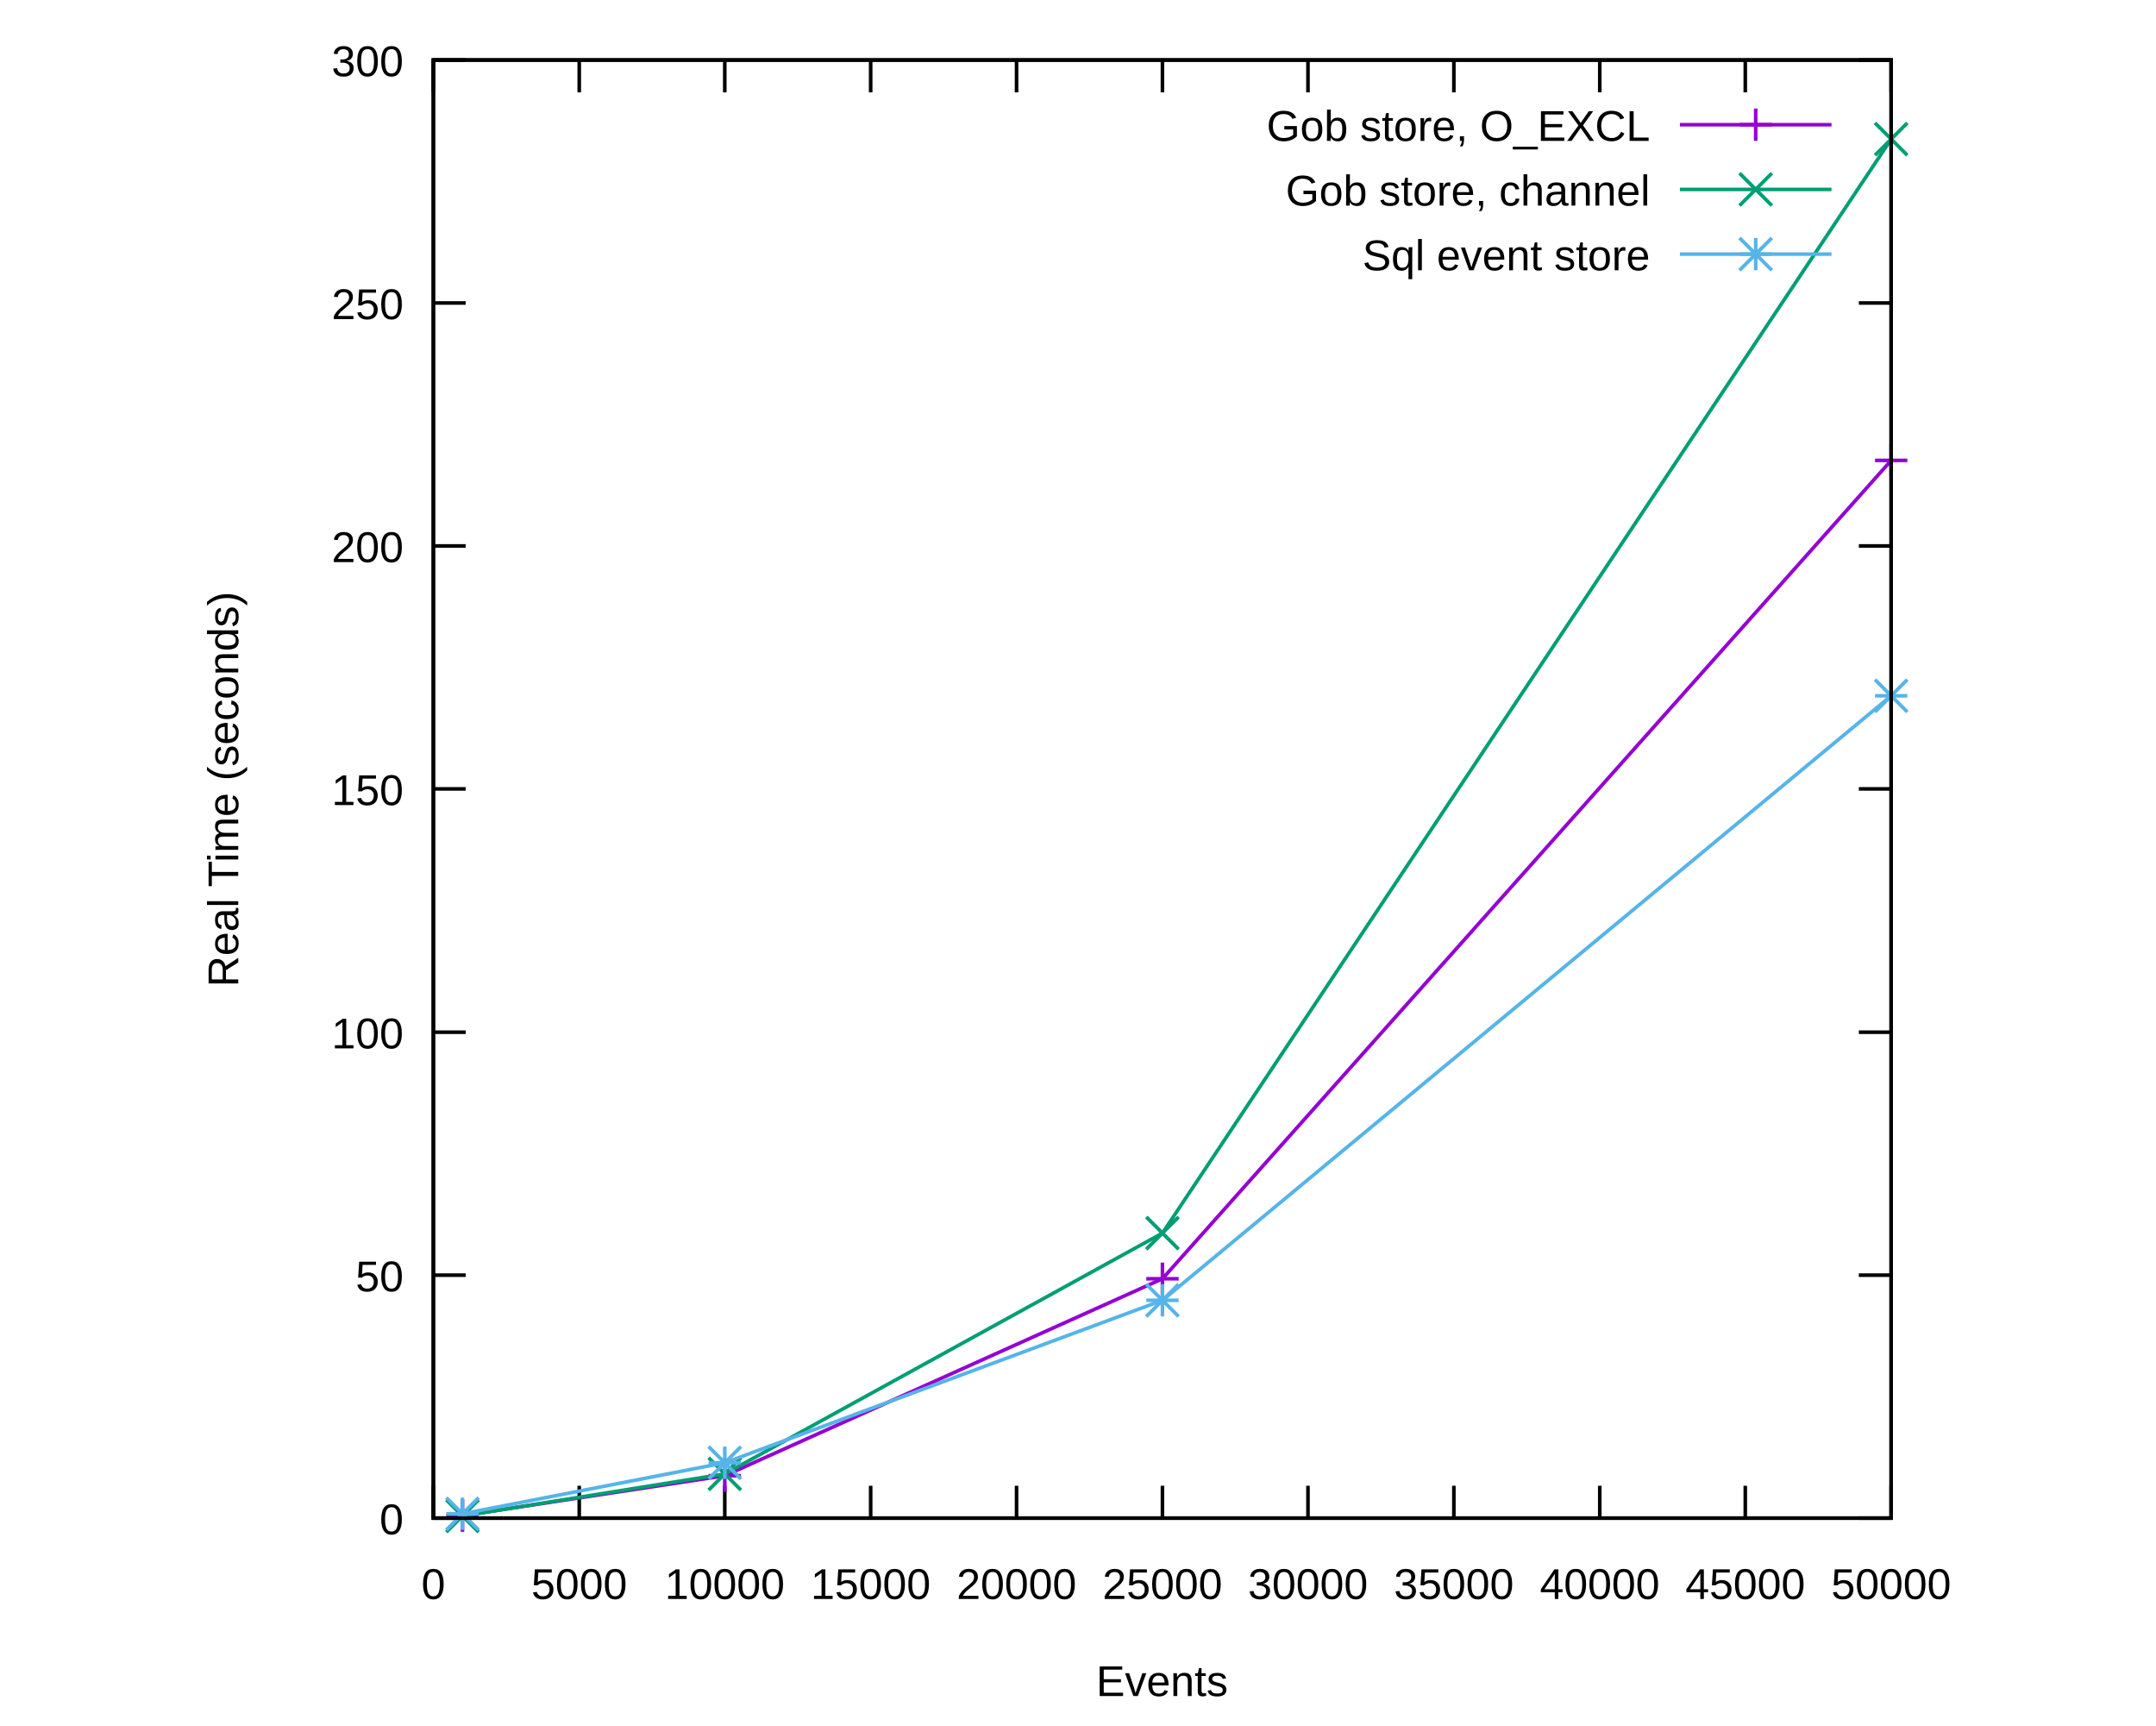
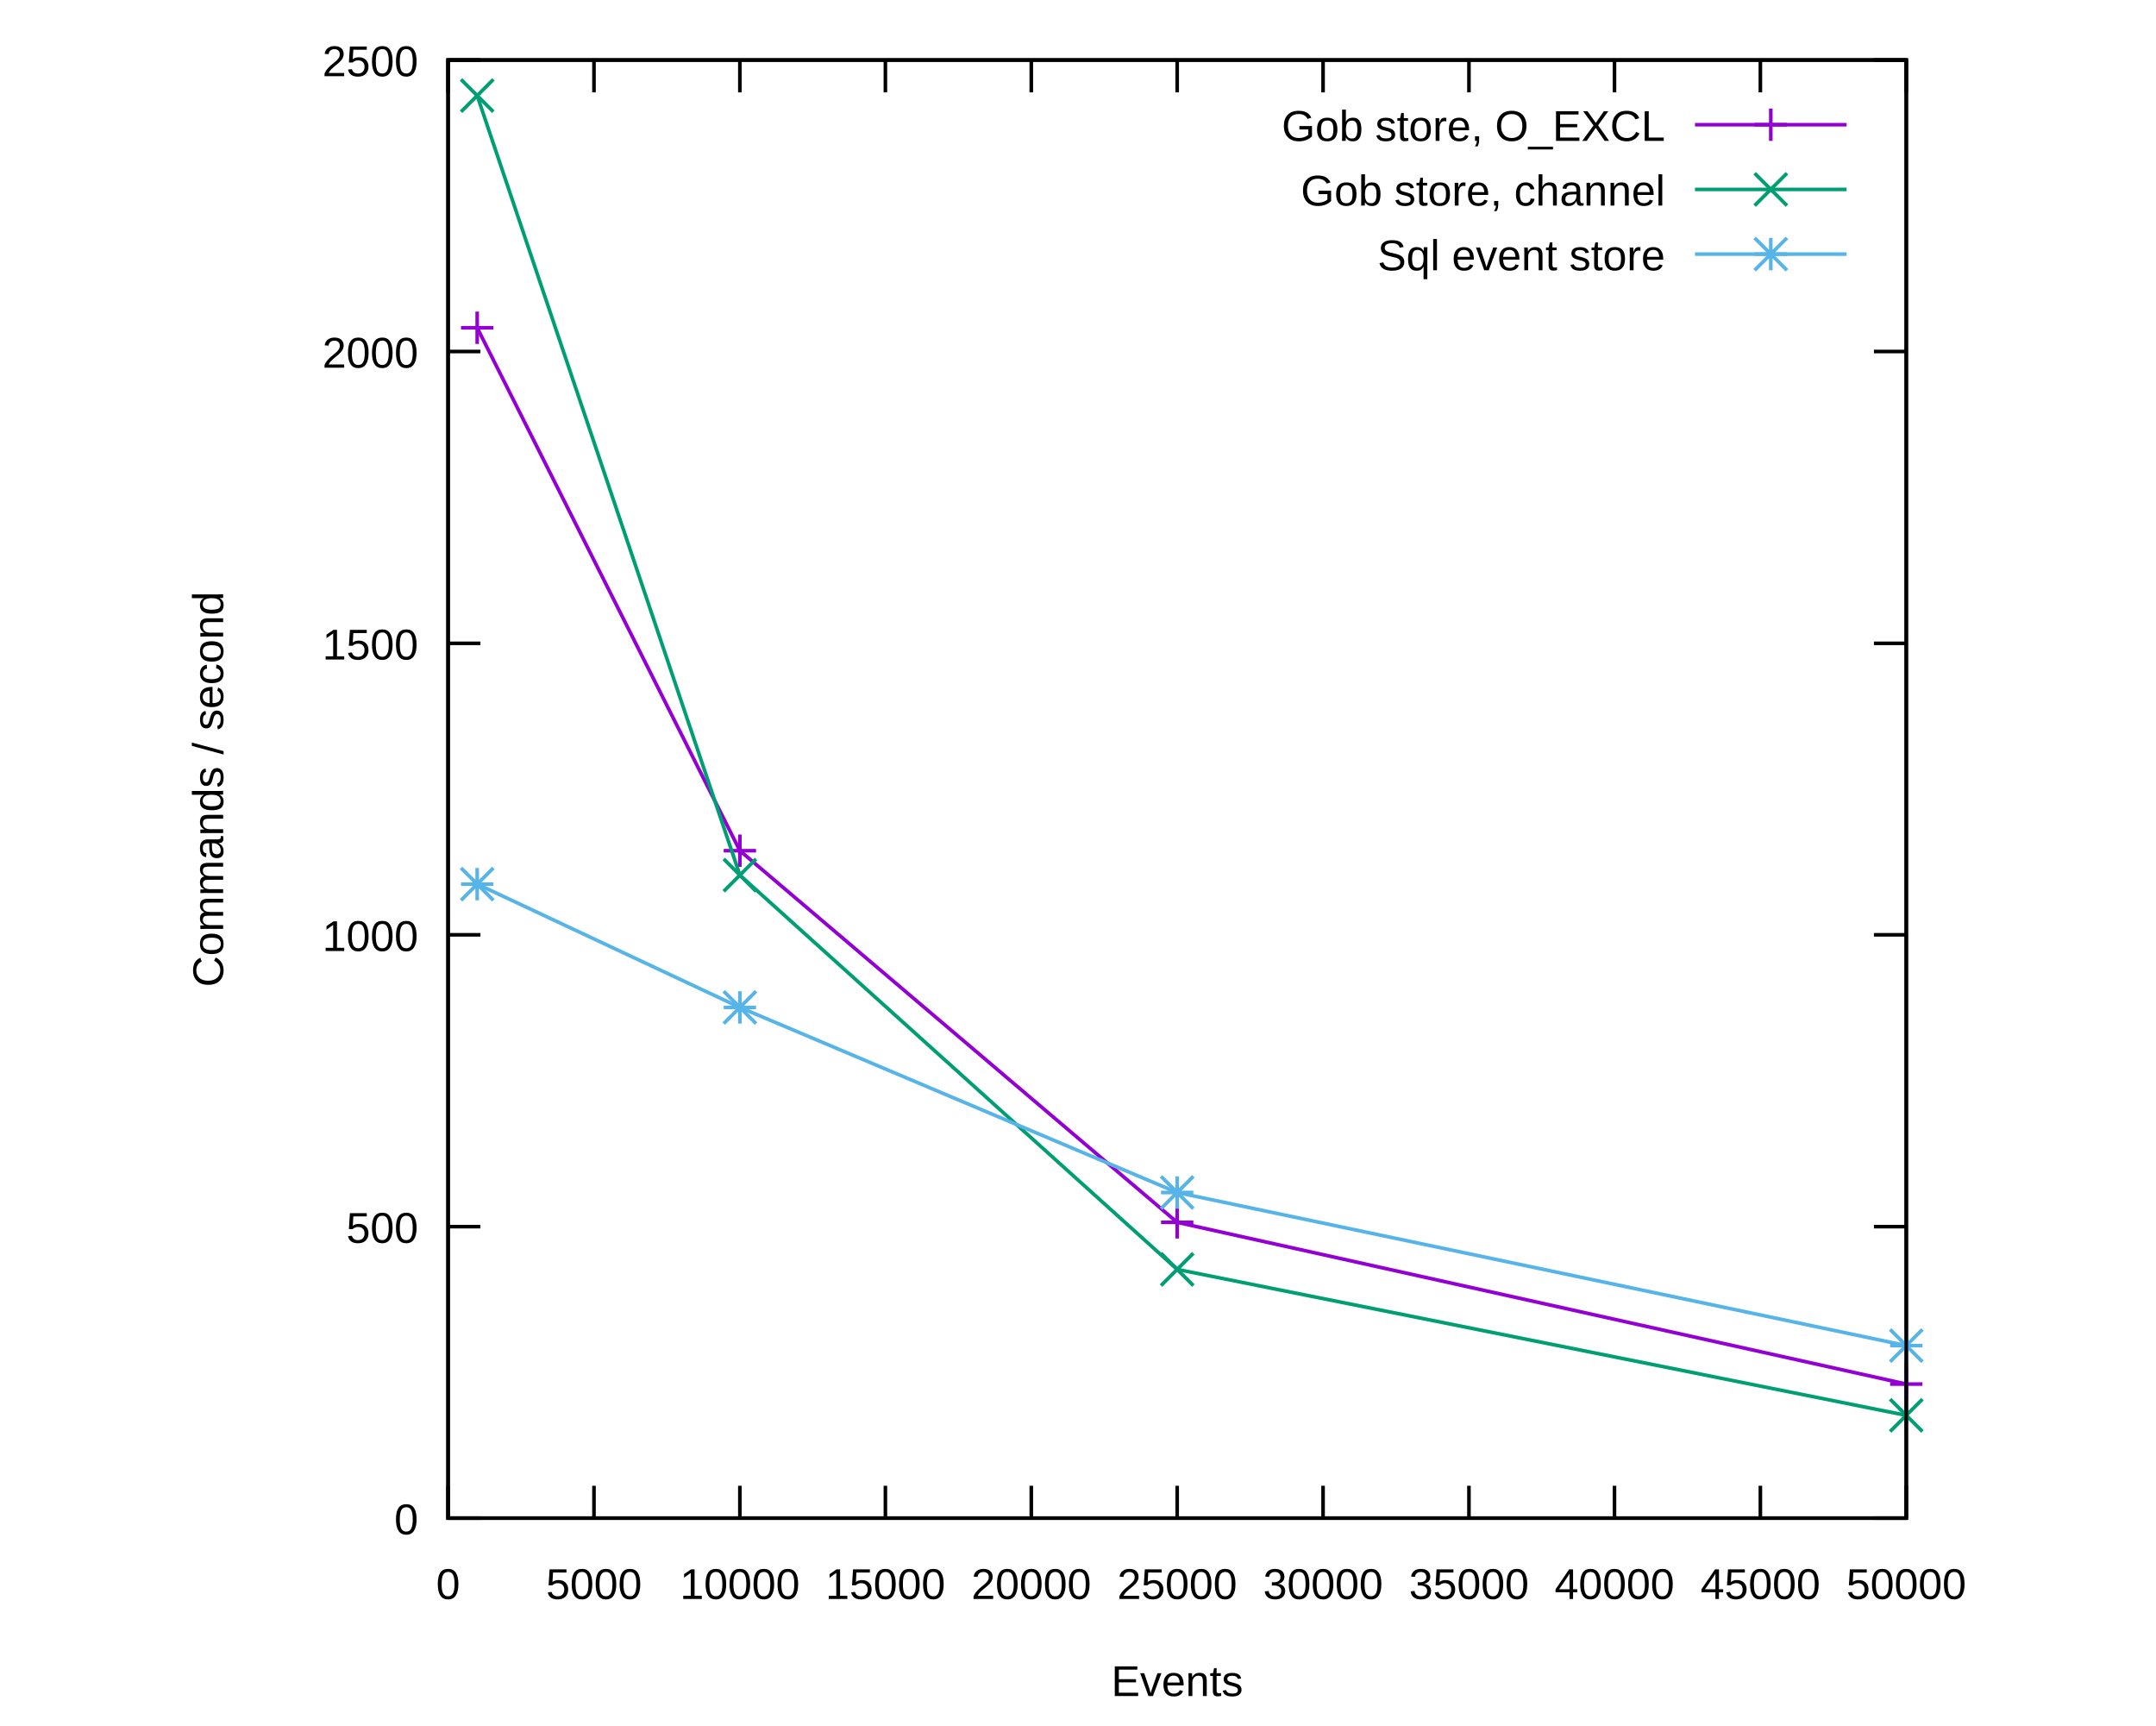
<svg xmlns="http://www.w3.org/2000/svg" xmlns:xlink="http://www.w3.org/1999/xlink" width="600" height="480" viewBox="0 0 600 480">
  <g id="gnuplot_canvas">
    <rect x="0" y="0" width="600" height="480" fill="none" />
    <defs>
      <circle id="gpDot" r="0.5" stroke-width="0.5" />
      <path id="gpPt0" stroke-width="0.222" stroke="currentColor" d="M-1,0 h2 M0,-1 v2" />
      <path id="gpPt1" stroke-width="0.222" stroke="currentColor" d="M-1,-1 L1,1 M1,-1 L-1,1" />
      <path id="gpPt2" stroke-width="0.222" stroke="currentColor" d="M-1,0 L1,0 M0,-1 L0,1 M-1,-1 L1,1 M-1,1 L1,-1" />
      <rect id="gpPt3" stroke-width="0.222" stroke="currentColor" x="-1" y="-1" width="2" height="2" />
      <rect id="gpPt4" stroke-width="0.222" stroke="currentColor" fill="currentColor" x="-1" y="-1" width="2" height="2" />
      <circle id="gpPt5" stroke-width="0.222" stroke="currentColor" cx="0" cy="0" r="1" />
      <use xlink:href="#gpPt5" id="gpPt6" fill="currentColor" stroke="none" />
      <path id="gpPt7" stroke-width="0.222" stroke="currentColor" d="M0,-1.33 L-1.33,0.67 L1.33,0.67 z" />
      <use xlink:href="#gpPt7" id="gpPt8" fill="currentColor" stroke="none" />
      <use xlink:href="#gpPt7" id="gpPt9" stroke="currentColor" transform="rotate(180)" />
      <use xlink:href="#gpPt9" id="gpPt10" fill="currentColor" stroke="none" />
      <use xlink:href="#gpPt3" id="gpPt11" stroke="currentColor" transform="rotate(45)" />
      <use xlink:href="#gpPt11" id="gpPt12" fill="currentColor" stroke="none" />
      <path id="gpPt13" stroke-width="0.222" stroke="currentColor" d="M0,1.330 L1.265,0.411 L0.782,-1.067 L-0.782,-1.076 L-1.265,0.411 z" />
      <use xlink:href="#gpPt13" id="gpPt14" fill="currentColor" stroke="none" />
      <filter id="textbox" filterUnits="objectBoundingBox" x="0" y="0" height="1" width="1">
        <feFlood flood-color="white" flood-opacity="1" result="bgnd" />
        <feComposite in="SourceGraphic" in2="bgnd" operator="atop" />
      </filter>
      <filter id="greybox" filterUnits="objectBoundingBox" x="0" y="0" height="1" width="1">
        <feFlood flood-color="lightgrey" flood-opacity="1" result="grey" />
        <feComposite in="SourceGraphic" in2="grey" operator="atop" />
      </filter>
    </defs>
    <g fill="none" color="white" stroke="currentColor" stroke-width="1.00" stroke-linecap="butt" stroke-linejoin="miter">
</g>
    <g fill="none" color="black" stroke="currentColor" stroke-width="1.00" stroke-linecap="butt" stroke-linejoin="miter">
-       <path stroke="black" d="M120.6,422.4 L129.6,422.4 M526.3,422.4 L517.3,422.4  " />
-       <g transform="translate(112.3,426.9)" stroke="none" fill="black" font-family="Arial" font-size="12.00" text-anchor="end">
+       <path stroke="black" d="M124.7,422.4 L133.7,422.4 M530.5,422.4 L521.5,422.4  " />
+       <g transform="translate(116.4,426.9)" stroke="none" fill="black" font-family="Arial" font-size="12.00" text-anchor="end">
        <text>
          <tspan font-family="Arial"> 0</tspan>
        </text>
      </g>
    </g>
    <g fill="none" color="black" stroke="currentColor" stroke-width="1.00" stroke-linecap="butt" stroke-linejoin="miter">
-       <path stroke="black" d="M120.6,354.8 L129.6,354.8 M526.3,354.8 L517.3,354.8  " />
-       <g transform="translate(112.3,359.3)" stroke="none" fill="black" font-family="Arial" font-size="12.00" text-anchor="end">
-         <text>
-           <tspan font-family="Arial"> 50</tspan>
-         </text>
-       </g>
-     </g>
-     <g fill="none" color="black" stroke="currentColor" stroke-width="1.00" stroke-linecap="butt" stroke-linejoin="miter">
-       <path stroke="black" d="M120.6,287.2 L129.6,287.2 M526.3,287.2 L517.3,287.2  " />
-       <g transform="translate(112.3,291.7)" stroke="none" fill="black" font-family="Arial" font-size="12.00" text-anchor="end">
-         <text>
-           <tspan font-family="Arial"> 100</tspan>
-         </text>
-       </g>
-     </g>
-     <g fill="none" color="black" stroke="currentColor" stroke-width="1.00" stroke-linecap="butt" stroke-linejoin="miter">
-       <path stroke="black" d="M120.6,219.5 L129.6,219.5 M526.3,219.5 L517.3,219.5  " />
-       <g transform="translate(112.3,224.0)" stroke="none" fill="black" font-family="Arial" font-size="12.00" text-anchor="end">
-         <text>
-           <tspan font-family="Arial"> 150</tspan>
-         </text>
-       </g>
-     </g>
-     <g fill="none" color="black" stroke="currentColor" stroke-width="1.00" stroke-linecap="butt" stroke-linejoin="miter">
-       <path stroke="black" d="M120.6,151.9 L129.6,151.9 M526.3,151.9 L517.3,151.9  " />
-       <g transform="translate(112.3,156.4)" stroke="none" fill="black" font-family="Arial" font-size="12.00" text-anchor="end">
-         <text>
-           <tspan font-family="Arial"> 200</tspan>
-         </text>
-       </g>
-     </g>
-     <g fill="none" color="black" stroke="currentColor" stroke-width="1.00" stroke-linecap="butt" stroke-linejoin="miter">
-       <path stroke="black" d="M120.6,84.3 L129.6,84.3 M526.3,84.3 L517.3,84.3  " />
-       <g transform="translate(112.3,88.8)" stroke="none" fill="black" font-family="Arial" font-size="12.00" text-anchor="end">
-         <text>
-           <tspan font-family="Arial"> 250</tspan>
-         </text>
-       </g>
-     </g>
-     <g fill="none" color="black" stroke="currentColor" stroke-width="1.00" stroke-linecap="butt" stroke-linejoin="miter">
-       <path stroke="black" d="M120.6,16.7 L129.6,16.7 M526.3,16.7 L517.3,16.7  " />
-       <g transform="translate(112.3,21.2)" stroke="none" fill="black" font-family="Arial" font-size="12.00" text-anchor="end">
-         <text>
-           <tspan font-family="Arial"> 300</tspan>
-         </text>
-       </g>
-     </g>
-     <g fill="none" color="black" stroke="currentColor" stroke-width="1.00" stroke-linecap="butt" stroke-linejoin="miter">
-       <path stroke="black" d="M120.6,422.4 L120.6,413.4 M120.6,16.7 L120.6,25.7  " />
-       <g transform="translate(120.6,444.9)" stroke="none" fill="black" font-family="Arial" font-size="12.00" text-anchor="middle">
+       <path stroke="black" d="M124.7,341.3 L133.7,341.3 M530.5,341.3 L521.5,341.3  " />
+       <g transform="translate(116.4,345.8)" stroke="none" fill="black" font-family="Arial" font-size="12.00" text-anchor="end">
+         <text>
+           <tspan font-family="Arial"> 500</tspan>
+         </text>
+       </g>
+     </g>
+     <g fill="none" color="black" stroke="currentColor" stroke-width="1.00" stroke-linecap="butt" stroke-linejoin="miter">
+       <path stroke="black" d="M124.7,260.1 L133.7,260.1 M530.5,260.1 L521.5,260.1  " />
+       <g transform="translate(116.4,264.6)" stroke="none" fill="black" font-family="Arial" font-size="12.00" text-anchor="end">
+         <text>
+           <tspan font-family="Arial"> 1000</tspan>
+         </text>
+       </g>
+     </g>
+     <g fill="none" color="black" stroke="currentColor" stroke-width="1.00" stroke-linecap="butt" stroke-linejoin="miter">
+       <path stroke="black" d="M124.7,179.0 L133.7,179.0 M530.5,179.0 L521.5,179.0  " />
+       <g transform="translate(116.4,183.5)" stroke="none" fill="black" font-family="Arial" font-size="12.00" text-anchor="end">
+         <text>
+           <tspan font-family="Arial"> 1500</tspan>
+         </text>
+       </g>
+     </g>
+     <g fill="none" color="black" stroke="currentColor" stroke-width="1.00" stroke-linecap="butt" stroke-linejoin="miter">
+       <path stroke="black" d="M124.7,97.8 L133.7,97.8 M530.5,97.8 L521.5,97.8  " />
+       <g transform="translate(116.4,102.3)" stroke="none" fill="black" font-family="Arial" font-size="12.00" text-anchor="end">
+         <text>
+           <tspan font-family="Arial"> 2000</tspan>
+         </text>
+       </g>
+     </g>
+     <g fill="none" color="black" stroke="currentColor" stroke-width="1.00" stroke-linecap="butt" stroke-linejoin="miter">
+       <path stroke="black" d="M124.7,16.7 L133.7,16.7 M530.5,16.7 L521.5,16.7  " />
+       <g transform="translate(116.4,21.2)" stroke="none" fill="black" font-family="Arial" font-size="12.00" text-anchor="end">
+         <text>
+           <tspan font-family="Arial"> 2500</tspan>
+         </text>
+       </g>
+     </g>
+     <g fill="none" color="black" stroke="currentColor" stroke-width="1.00" stroke-linecap="butt" stroke-linejoin="miter">
+       <path stroke="black" d="M124.7,422.4 L124.7,413.4 M124.7,16.7 L124.7,25.7  " />
+       <g transform="translate(124.7,444.9)" stroke="none" fill="black" font-family="Arial" font-size="12.00" text-anchor="middle">
        <text>
          <tspan font-family="Arial"> 0</tspan>
        </text>
      </g>
    </g>
    <g fill="none" color="black" stroke="currentColor" stroke-width="1.00" stroke-linecap="butt" stroke-linejoin="miter">
-       <path stroke="black" d="M161.2,422.4 L161.2,413.4 M161.2,16.7 L161.2,25.7  " />
-       <g transform="translate(161.2,444.9)" stroke="none" fill="black" font-family="Arial" font-size="12.00" text-anchor="middle">
+       <path stroke="black" d="M165.3,422.4 L165.3,413.4 M165.3,16.7 L165.3,25.7  " />
+       <g transform="translate(165.3,444.9)" stroke="none" fill="black" font-family="Arial" font-size="12.00" text-anchor="middle">
        <text>
          <tspan font-family="Arial"> 5000</tspan>
        </text>
      </g>
    </g>
    <g fill="none" color="black" stroke="currentColor" stroke-width="1.00" stroke-linecap="butt" stroke-linejoin="miter">
-       <path stroke="black" d="M201.7,422.4 L201.7,413.4 M201.7,16.7 L201.7,25.7  " />
-       <g transform="translate(201.7,444.9)" stroke="none" fill="black" font-family="Arial" font-size="12.00" text-anchor="middle">
+       <path stroke="black" d="M205.9,422.4 L205.9,413.4 M205.9,16.7 L205.9,25.7  " />
+       <g transform="translate(205.9,444.9)" stroke="none" fill="black" font-family="Arial" font-size="12.00" text-anchor="middle">
        <text>
          <tspan font-family="Arial"> 10000</tspan>
        </text>
      </g>
    </g>
    <g fill="none" color="black" stroke="currentColor" stroke-width="1.00" stroke-linecap="butt" stroke-linejoin="miter">
-       <path stroke="black" d="M242.3,422.4 L242.3,413.4 M242.3,16.7 L242.3,25.7  " />
-       <g transform="translate(242.3,444.9)" stroke="none" fill="black" font-family="Arial" font-size="12.00" text-anchor="middle">
+       <path stroke="black" d="M246.4,422.4 L246.4,413.4 M246.4,16.7 L246.4,25.7  " />
+       <g transform="translate(246.4,444.9)" stroke="none" fill="black" font-family="Arial" font-size="12.00" text-anchor="middle">
        <text>
          <tspan font-family="Arial"> 15000</tspan>
        </text>
      </g>
    </g>
    <g fill="none" color="black" stroke="currentColor" stroke-width="1.00" stroke-linecap="butt" stroke-linejoin="miter">
-       <path stroke="black" d="M282.9,422.4 L282.9,413.4 M282.9,16.7 L282.9,25.7  " />
-       <g transform="translate(282.9,444.9)" stroke="none" fill="black" font-family="Arial" font-size="12.00" text-anchor="middle">
+       <path stroke="black" d="M287.0,422.4 L287.0,413.4 M287.0,16.7 L287.0,25.7  " />
+       <g transform="translate(287.0,444.9)" stroke="none" fill="black" font-family="Arial" font-size="12.00" text-anchor="middle">
        <text>
          <tspan font-family="Arial"> 20000</tspan>
        </text>
      </g>
    </g>
    <g fill="none" color="black" stroke="currentColor" stroke-width="1.00" stroke-linecap="butt" stroke-linejoin="miter">
-       <path stroke="black" d="M323.5,422.4 L323.5,413.4 M323.5,16.7 L323.5,25.7  " />
-       <g transform="translate(323.5,444.9)" stroke="none" fill="black" font-family="Arial" font-size="12.00" text-anchor="middle">
+       <path stroke="black" d="M327.6,422.4 L327.6,413.4 M327.6,16.7 L327.6,25.7  " />
+       <g transform="translate(327.6,444.9)" stroke="none" fill="black" font-family="Arial" font-size="12.00" text-anchor="middle">
        <text>
          <tspan font-family="Arial"> 25000</tspan>
        </text>
      </g>
    </g>
    <g fill="none" color="black" stroke="currentColor" stroke-width="1.00" stroke-linecap="butt" stroke-linejoin="miter">
-       <path stroke="black" d="M364.0,422.4 L364.0,413.4 M364.0,16.7 L364.0,25.7  " />
-       <g transform="translate(364.0,444.9)" stroke="none" fill="black" font-family="Arial" font-size="12.00" text-anchor="middle">
+       <path stroke="black" d="M368.2,422.4 L368.2,413.4 M368.2,16.7 L368.2,25.7  " />
+       <g transform="translate(368.2,444.9)" stroke="none" fill="black" font-family="Arial" font-size="12.00" text-anchor="middle">
        <text>
          <tspan font-family="Arial"> 30000</tspan>
        </text>
      </g>
    </g>
    <g fill="none" color="black" stroke="currentColor" stroke-width="1.00" stroke-linecap="butt" stroke-linejoin="miter">
-       <path stroke="black" d="M404.6,422.4 L404.6,413.4 M404.6,16.7 L404.6,25.7  " />
-       <g transform="translate(404.6,444.9)" stroke="none" fill="black" font-family="Arial" font-size="12.00" text-anchor="middle">
+       <path stroke="black" d="M408.8,422.4 L408.8,413.4 M408.8,16.7 L408.8,25.7  " />
+       <g transform="translate(408.8,444.9)" stroke="none" fill="black" font-family="Arial" font-size="12.00" text-anchor="middle">
        <text>
          <tspan font-family="Arial"> 35000</tspan>
        </text>
      </g>
    </g>
    <g fill="none" color="black" stroke="currentColor" stroke-width="1.00" stroke-linecap="butt" stroke-linejoin="miter">
-       <path stroke="black" d="M445.2,422.4 L445.2,413.4 M445.2,16.7 L445.2,25.7  " />
-       <g transform="translate(445.2,444.9)" stroke="none" fill="black" font-family="Arial" font-size="12.00" text-anchor="middle">
+       <path stroke="black" d="M449.3,422.4 L449.3,413.4 M449.3,16.7 L449.3,25.7  " />
+       <g transform="translate(449.3,444.9)" stroke="none" fill="black" font-family="Arial" font-size="12.00" text-anchor="middle">
        <text>
          <tspan font-family="Arial"> 40000</tspan>
        </text>
      </g>
    </g>
    <g fill="none" color="black" stroke="currentColor" stroke-width="1.00" stroke-linecap="butt" stroke-linejoin="miter">
-       <path stroke="black" d="M485.7,422.4 L485.7,413.4 M485.7,16.7 L485.7,25.7  " />
-       <g transform="translate(485.7,444.9)" stroke="none" fill="black" font-family="Arial" font-size="12.00" text-anchor="middle">
+       <path stroke="black" d="M489.9,422.4 L489.9,413.4 M489.9,16.7 L489.9,25.7  " />
+       <g transform="translate(489.9,444.9)" stroke="none" fill="black" font-family="Arial" font-size="12.00" text-anchor="middle">
        <text>
          <tspan font-family="Arial"> 45000</tspan>
        </text>
      </g>
    </g>
    <g fill="none" color="black" stroke="currentColor" stroke-width="1.00" stroke-linecap="butt" stroke-linejoin="miter">
-       <path stroke="black" d="M526.3,422.4 L526.3,413.4 M526.3,16.7 L526.3,25.7  " />
-       <g transform="translate(526.3,444.9)" stroke="none" fill="black" font-family="Arial" font-size="12.00" text-anchor="middle">
+       <path stroke="black" d="M530.5,422.4 L530.5,413.4 M530.5,16.7 L530.5,25.7  " />
+       <g transform="translate(530.5,444.9)" stroke="none" fill="black" font-family="Arial" font-size="12.00" text-anchor="middle">
        <text>
          <tspan font-family="Arial"> 50000</tspan>
        </text>
      </g>
    </g>
    <g fill="none" color="black" stroke="currentColor" stroke-width="1.00" stroke-linecap="butt" stroke-linejoin="miter">
</g>
    <g fill="none" color="black" stroke="currentColor" stroke-width="1.00" stroke-linecap="butt" stroke-linejoin="miter">
-       <path stroke="black" d="M120.6,16.7 L120.6,422.4 L526.3,422.4 L526.3,16.7 L120.6,16.7 Z  " />
-     </g>
-     <g fill="none" color="black" stroke="currentColor" stroke-width="1.00" stroke-linecap="butt" stroke-linejoin="miter">
-       <g transform="translate(66.3,219.6) rotate(270)" stroke="none" fill="black" font-family="Arial" font-size="12.00" text-anchor="middle">
-         <text>
-           <tspan font-family="Arial">Real Time (seconds)</tspan>
-         </text>
-       </g>
-     </g>
-     <g fill="none" color="black" stroke="currentColor" stroke-width="1.00" stroke-linecap="butt" stroke-linejoin="miter">
-       <g transform="translate(323.4,471.9)" stroke="none" fill="black" font-family="Arial" font-size="12.00" text-anchor="middle">
+       <path stroke="black" d="M124.7,16.7 L124.7,422.4 L530.5,422.4 L530.5,16.7 L124.7,16.7 Z  " />
+     </g>
+     <g fill="none" color="black" stroke="currentColor" stroke-width="1.00" stroke-linecap="butt" stroke-linejoin="miter">
+       <g transform="translate(62.1,219.6) rotate(270)" stroke="none" fill="black" font-family="Arial" font-size="12.00" text-anchor="middle">
+         <text>
+           <tspan font-family="Arial">Commands / second</tspan>
+         </text>
+       </g>
+     </g>
+     <g fill="none" color="black" stroke="currentColor" stroke-width="1.00" stroke-linecap="butt" stroke-linejoin="miter">
+       <g transform="translate(327.6,471.9)" stroke="none" fill="black" font-family="Arial" font-size="12.00" text-anchor="middle">
        <text>
          <tspan font-family="Arial">Events</tspan>
        </text>
      </g>
    </g>
    <g fill="none" color="black" stroke="currentColor" stroke-width="1.00" stroke-linecap="butt" stroke-linejoin="miter">
</g>
    <g id="gnuplot_plot_1">
      <g fill="none" color="black" stroke="currentColor" stroke-width="1.00" stroke-linecap="butt" stroke-linejoin="miter">
-         <g transform="translate(459.2,39.2)" stroke="none" fill="black" font-family="Arial" font-size="12.00" text-anchor="end">
+         <g transform="translate(463.4,39.2)" stroke="none" fill="black" font-family="Arial" font-size="12.00" text-anchor="end">
          <text>
            <tspan font-family="Arial">Gob store, O_EXCL</tspan>
          </text>
        </g>
      </g>
      <g fill="none" color="black" stroke="currentColor" stroke-width="1.00" stroke-linecap="butt" stroke-linejoin="miter">
-         <path stroke="rgb(148,   0, 211)" d="M467.5,34.7 L509.7,34.7 M128.7,421.7 L201.7,410.6 L323.5,355.8 L526.3,128.1  " />
-         <use xlink:href="#gpPt0" transform="translate(128.7,421.7) scale(4.50)" color="rgb(148,   0, 211)" />
-         <use xlink:href="#gpPt0" transform="translate(201.7,410.6) scale(4.50)" color="rgb(148,   0, 211)" />
-         <use xlink:href="#gpPt0" transform="translate(323.5,355.8) scale(4.50)" color="rgb(148,   0, 211)" />
-         <use xlink:href="#gpPt0" transform="translate(526.3,128.1) scale(4.50)" color="rgb(148,   0, 211)" />
-         <use xlink:href="#gpPt0" transform="translate(488.6,34.7) scale(4.50)" color="rgb(148,   0, 211)" />
+         <path stroke="rgb(148,   0, 211)" d="M471.7,34.7 L513.9,34.7 M132.8,91.2 L205.9,236.7 L327.6,340.1 L530.5,385.1  " />
+         <use xlink:href="#gpPt0" transform="translate(132.8,91.2) scale(4.50)" color="rgb(148,   0, 211)" />
+         <use xlink:href="#gpPt0" transform="translate(205.9,236.7) scale(4.50)" color="rgb(148,   0, 211)" />
+         <use xlink:href="#gpPt0" transform="translate(327.6,340.1) scale(4.50)" color="rgb(148,   0, 211)" />
+         <use xlink:href="#gpPt0" transform="translate(530.5,385.1) scale(4.50)" color="rgb(148,   0, 211)" />
+         <use xlink:href="#gpPt0" transform="translate(492.8,34.7) scale(4.50)" color="rgb(148,   0, 211)" />
      </g>
    </g>
    <g id="gnuplot_plot_2">
      <g fill="none" color="black" stroke="currentColor" stroke-width="1.00" stroke-linecap="butt" stroke-linejoin="miter">
-         <g transform="translate(459.2,57.2)" stroke="none" fill="black" font-family="Arial" font-size="12.00" text-anchor="end">
+         <g transform="translate(463.4,57.2)" stroke="none" fill="black" font-family="Arial" font-size="12.00" text-anchor="end">
          <text>
            <tspan font-family="Arial">Gob store, channel</tspan>
          </text>
        </g>
      </g>
      <g fill="none" color="black" stroke="currentColor" stroke-width="1.00" stroke-linecap="butt" stroke-linejoin="miter">
-         <path stroke="rgb(  0, 158, 115)" d="M467.5,52.7 L509.7,52.7 M128.7,421.8 L201.7,410.1 L323.5,343.1 L526.3,38.7  " />
-         <use xlink:href="#gpPt1" transform="translate(128.7,421.8) scale(4.50)" color="rgb(  0, 158, 115)" />
-         <use xlink:href="#gpPt1" transform="translate(201.7,410.1) scale(4.50)" color="rgb(  0, 158, 115)" />
-         <use xlink:href="#gpPt1" transform="translate(323.5,343.1) scale(4.50)" color="rgb(  0, 158, 115)" />
-         <use xlink:href="#gpPt1" transform="translate(526.3,38.7) scale(4.50)" color="rgb(  0, 158, 115)" />
-         <use xlink:href="#gpPt1" transform="translate(488.6,52.7) scale(4.50)" color="rgb(  0, 158, 115)" />
+         <path stroke="rgb(  0, 158, 115)" d="M471.7,52.7 L513.9,52.7 M132.8,26.6 L205.9,243.5 L327.6,353.2 L530.5,393.8  " />
+         <use xlink:href="#gpPt1" transform="translate(132.8,26.6) scale(4.50)" color="rgb(  0, 158, 115)" />
+         <use xlink:href="#gpPt1" transform="translate(205.9,243.5) scale(4.50)" color="rgb(  0, 158, 115)" />
+         <use xlink:href="#gpPt1" transform="translate(327.6,353.2) scale(4.50)" color="rgb(  0, 158, 115)" />
+         <use xlink:href="#gpPt1" transform="translate(530.5,393.8) scale(4.50)" color="rgb(  0, 158, 115)" />
+         <use xlink:href="#gpPt1" transform="translate(492.8,52.7) scale(4.50)" color="rgb(  0, 158, 115)" />
      </g>
    </g>
    <g id="gnuplot_plot_3">
      <g fill="none" color="black" stroke="currentColor" stroke-width="1.00" stroke-linecap="butt" stroke-linejoin="miter">
-         <g transform="translate(459.2,75.2)" stroke="none" fill="black" font-family="Arial" font-size="12.00" text-anchor="end">
+         <g transform="translate(463.4,75.2)" stroke="none" fill="black" font-family="Arial" font-size="12.00" text-anchor="end">
          <text>
            <tspan font-family="Arial">Sql event store</tspan>
          </text>
        </g>
      </g>
      <g fill="none" color="black" stroke="currentColor" stroke-width="1.00" stroke-linecap="butt" stroke-linejoin="miter">
-         <path stroke="rgb( 86, 180, 233)" d="M467.5,70.7 L509.7,70.7 M128.7,421.2 L201.7,407.0 L323.5,361.8 L526.3,193.6  " />
-         <use xlink:href="#gpPt2" transform="translate(128.7,421.2) scale(4.50)" color="rgb( 86, 180, 233)" />
-         <use xlink:href="#gpPt2" transform="translate(201.7,407.0) scale(4.50)" color="rgb( 86, 180, 233)" />
-         <use xlink:href="#gpPt2" transform="translate(323.5,361.8) scale(4.50)" color="rgb( 86, 180, 233)" />
-         <use xlink:href="#gpPt2" transform="translate(526.3,193.6) scale(4.50)" color="rgb( 86, 180, 233)" />
-         <use xlink:href="#gpPt2" transform="translate(488.6,70.7) scale(4.50)" color="rgb( 86, 180, 233)" />
+         <path stroke="rgb( 86, 180, 233)" d="M471.7,70.7 L513.9,70.7 M132.8,246.0 L205.9,280.3 L327.6,331.8 L530.5,374.4  " />
+         <use xlink:href="#gpPt2" transform="translate(132.8,246.0) scale(4.50)" color="rgb( 86, 180, 233)" />
+         <use xlink:href="#gpPt2" transform="translate(205.9,280.3) scale(4.50)" color="rgb( 86, 180, 233)" />
+         <use xlink:href="#gpPt2" transform="translate(327.6,331.8) scale(4.50)" color="rgb( 86, 180, 233)" />
+         <use xlink:href="#gpPt2" transform="translate(530.5,374.4) scale(4.50)" color="rgb( 86, 180, 233)" />
+         <use xlink:href="#gpPt2" transform="translate(492.8,70.7) scale(4.50)" color="rgb( 86, 180, 233)" />
      </g>
    </g>
    <g fill="none" color="white" stroke="rgb( 86, 180, 233)" stroke-width="2.00" stroke-linecap="butt" stroke-linejoin="miter">
</g>
    <g fill="none" color="black" stroke="currentColor" stroke-width="2.00" stroke-linecap="butt" stroke-linejoin="miter">
</g>
    <g fill="none" color="black" stroke="black" stroke-width="1.00" stroke-linecap="butt" stroke-linejoin="miter">
</g>
    <g fill="none" color="black" stroke="currentColor" stroke-width="1.00" stroke-linecap="butt" stroke-linejoin="miter">
-       <path stroke="black" d="M120.6,16.7 L120.6,422.4 L526.3,422.4 L526.3,16.7 L120.6,16.7 Z  " />
+       <path stroke="black" d="M124.7,16.7 L124.7,422.4 L530.5,422.4 L530.5,16.7 L124.7,16.7 Z  " />
    </g>
    <g fill="none" color="black" stroke="currentColor" stroke-width="1.00" stroke-linecap="butt" stroke-linejoin="miter">
</g>
  </g>
</svg>
